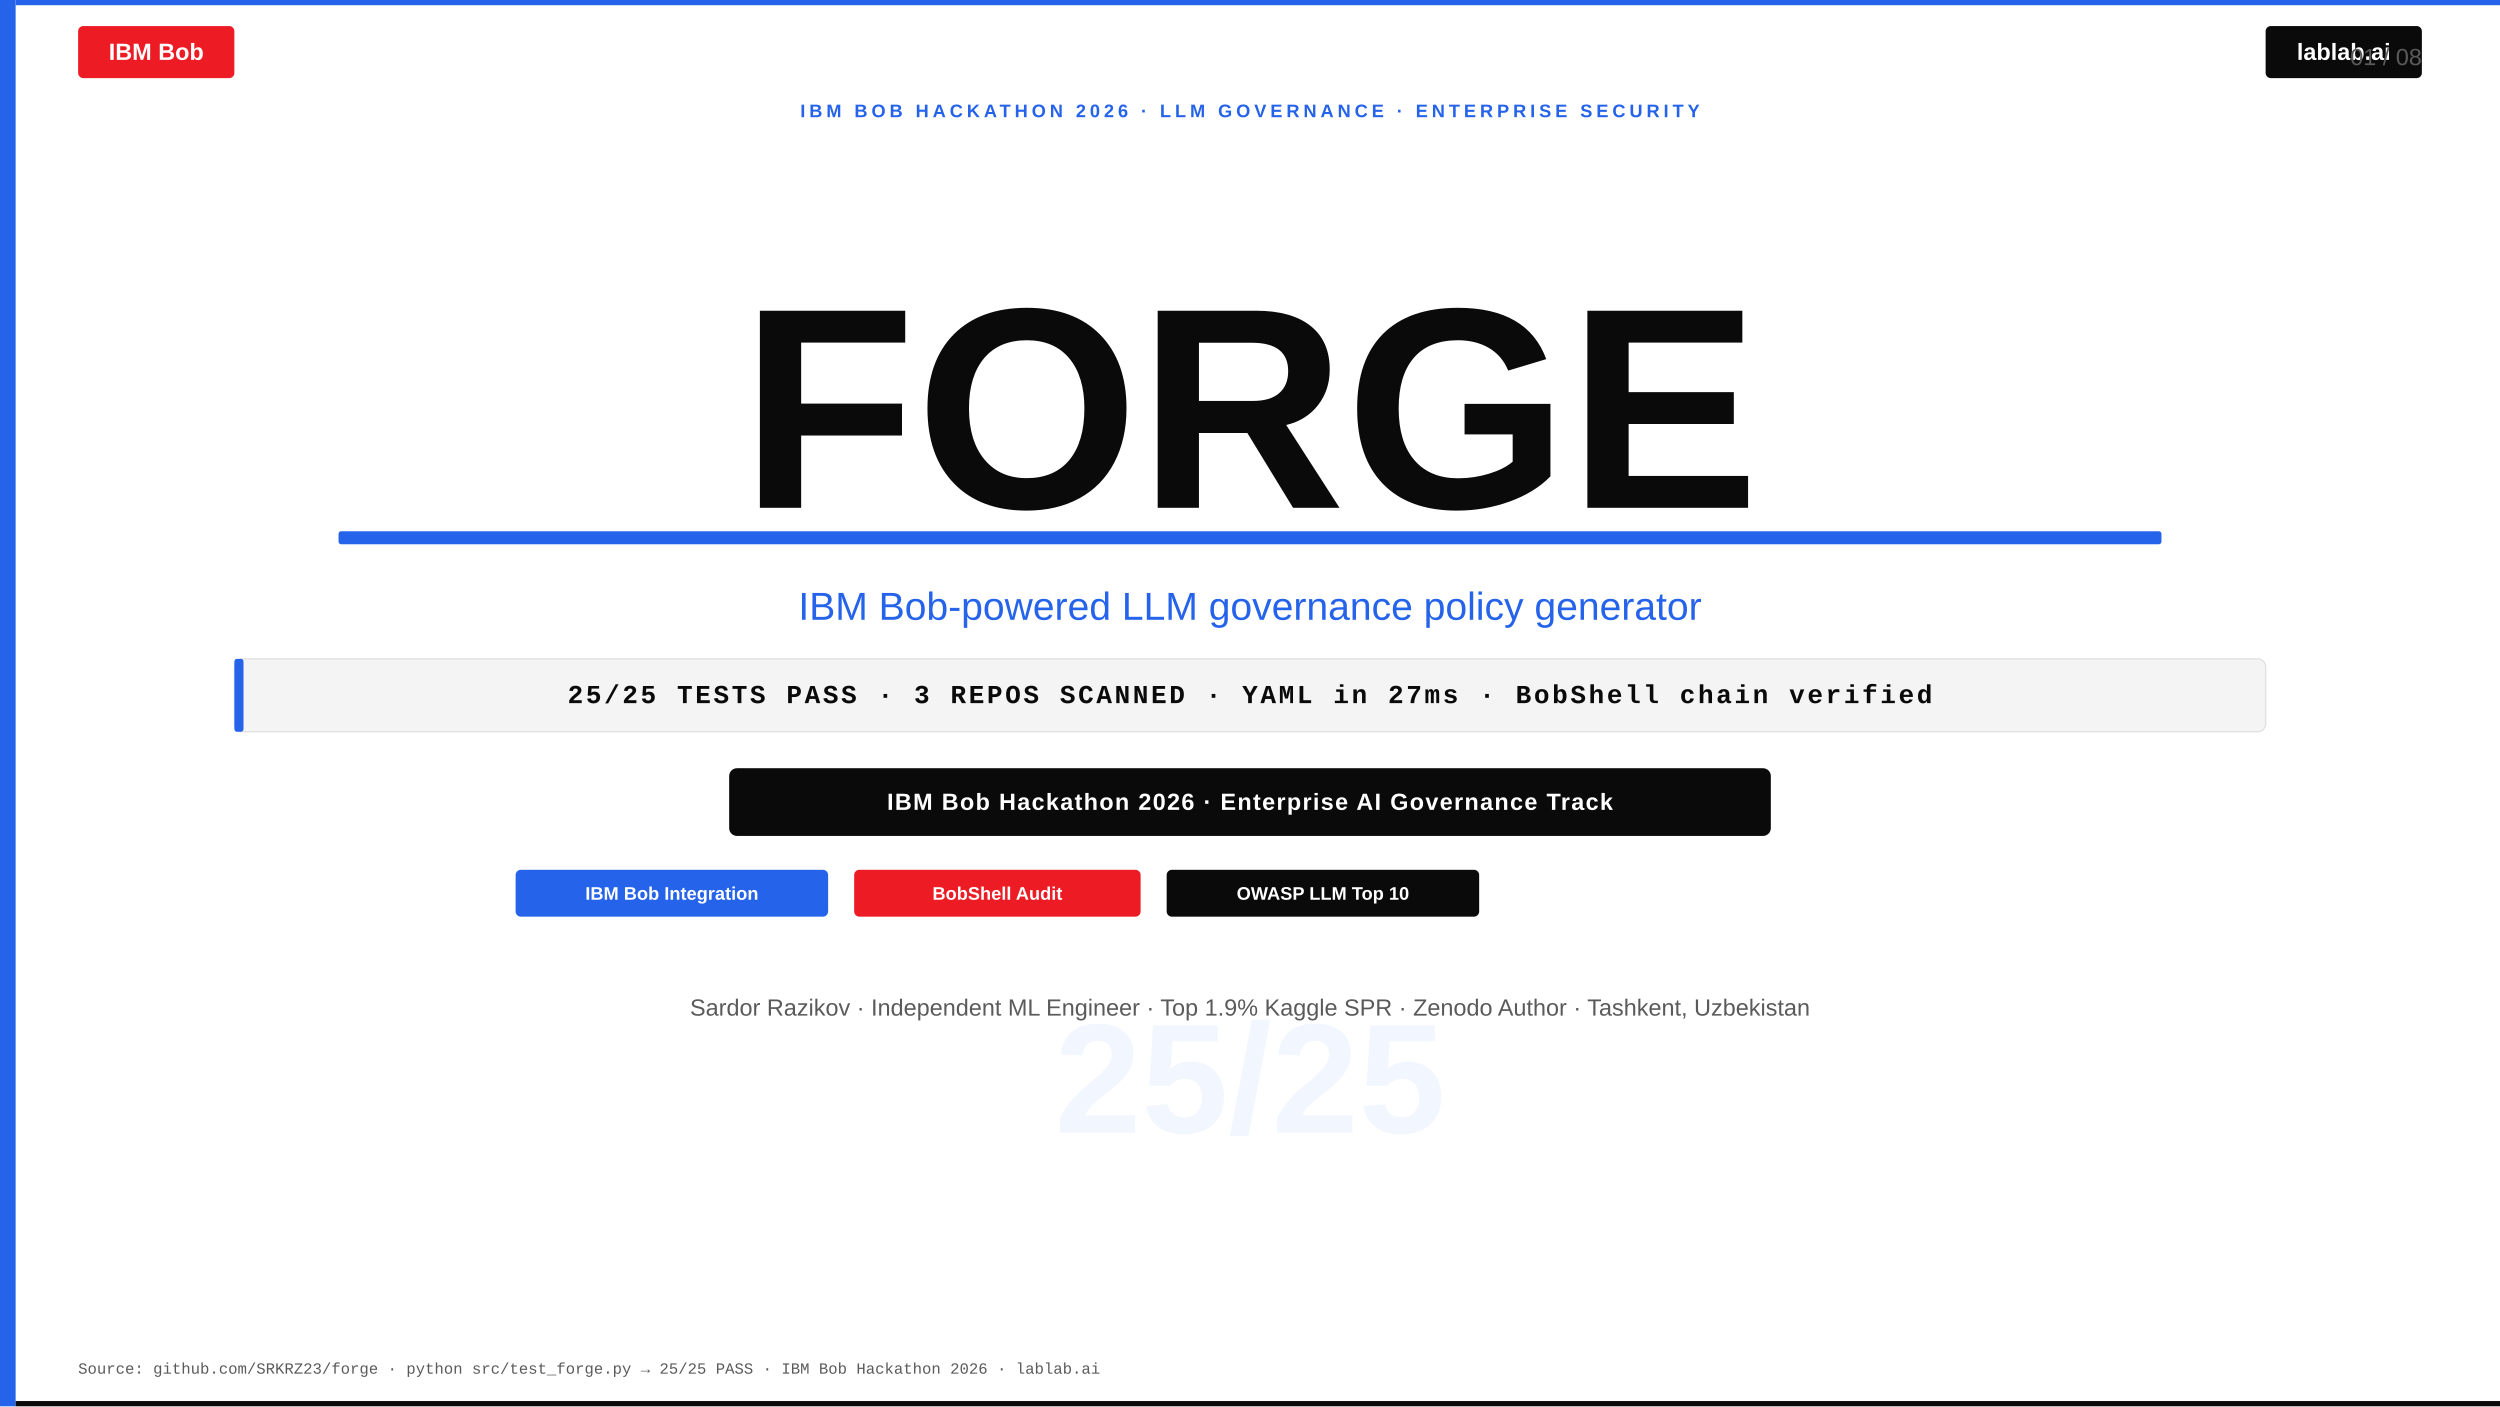
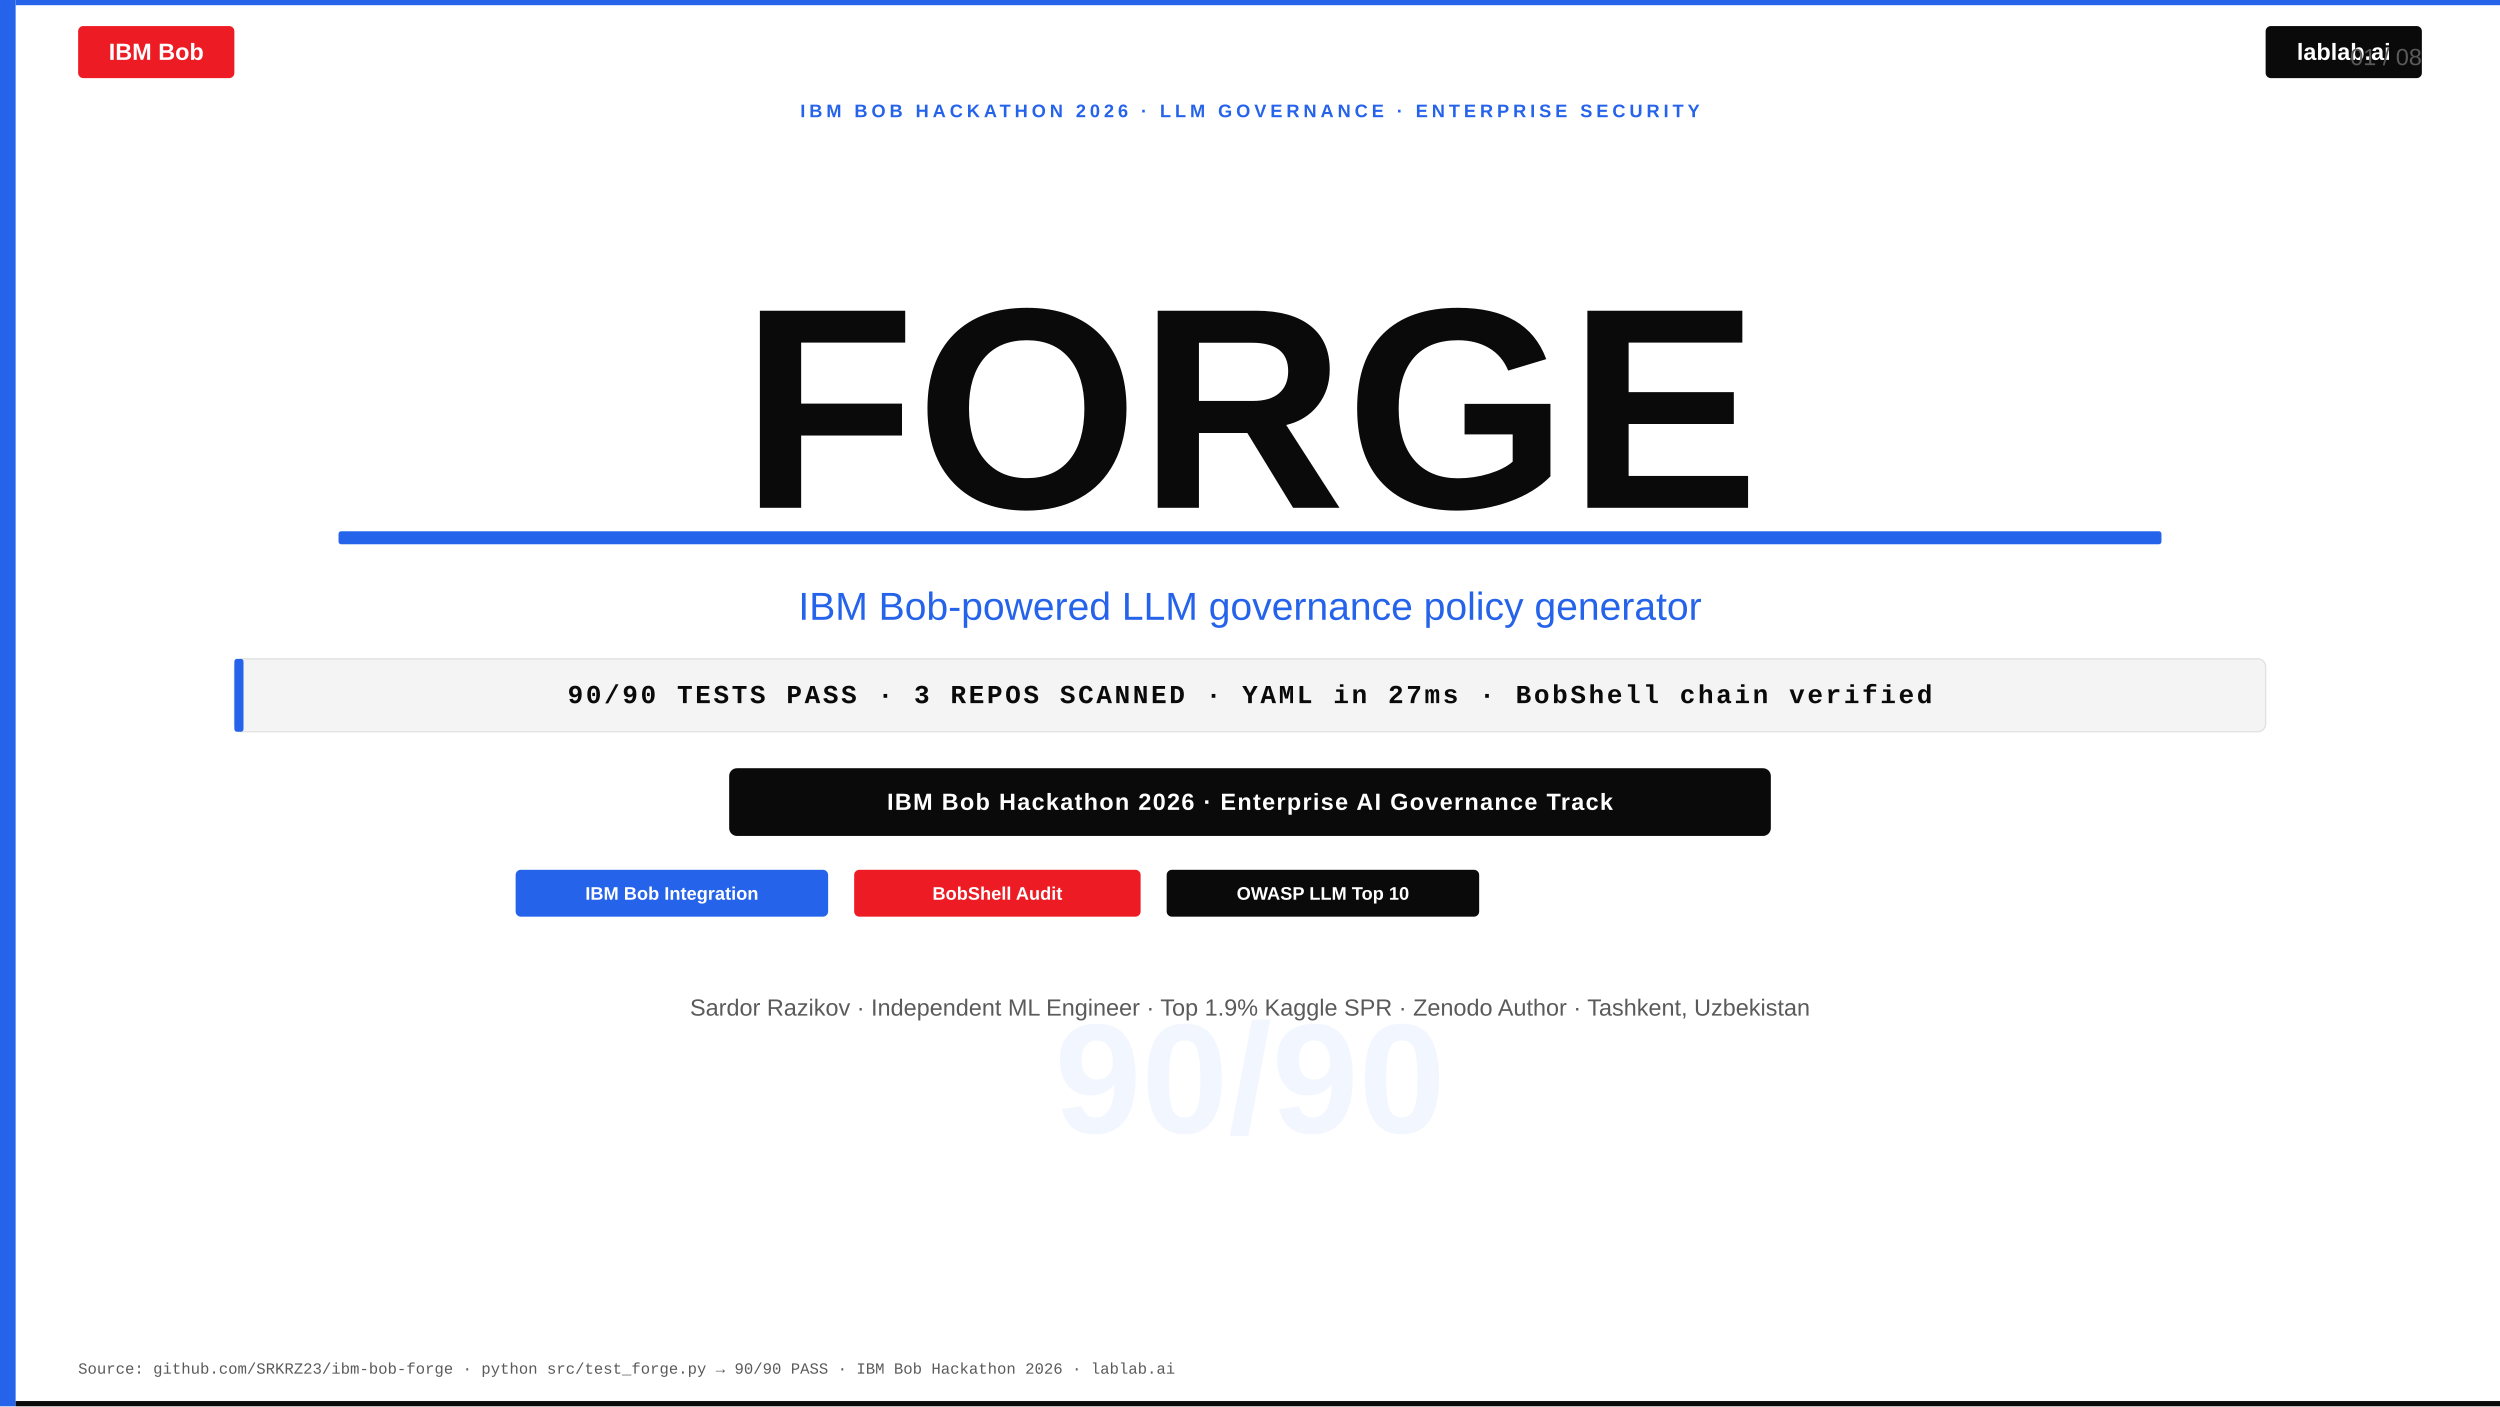
<svg xmlns="http://www.w3.org/2000/svg" width="1920" height="1080" viewBox="0 0 1920 1080">
  <rect width="1920" height="1080" fill="#FFFFFF" />
  <rect x="0" y="0" width="12" height="1080" fill="#2563EB" />
  <rect x="12" y="0" width="1908" height="4" fill="#2563EB" />
  <rect x="12" y="1076" width="1908" height="4" fill="#0A0A0A" />
  <rect x="60" y="20" width="120" height="40" fill="#ED1C24" rx="4" />
  <text x="120" y="46" font-family="Arial, Helvetica, sans-serif" font-size="18" font-weight="700" fill="#FFFFFF" text-anchor="middle">IBM Bob</text>
  <rect x="1740" y="20" width="120" height="40" fill="#0A0A0A" rx="4" />
  <text x="1800" y="46" font-family="Arial, Helvetica, sans-serif" font-size="18" font-weight="700" fill="#FFFFFF" text-anchor="middle">lablab.ai</text>
  <text x="1860" y="50" font-family="Arial, Helvetica, sans-serif" font-size="18" fill="#5A5A5A" text-anchor="end">01 / 08</text>
  <text x="960" y="90" font-family="Arial, Helvetica, sans-serif" font-size="14" font-weight="700" fill="#2563EB" text-anchor="middle" letter-spacing="3">IBM BOB HACKATHON 2026 · LLM GOVERNANCE · ENTERPRISE SECURITY</text>
  <text x="960" y="390" font-family="Arial Black, Impact, Arial, Helvetica, sans-serif" font-size="220" font-weight="900" fill="#0A0A0A" text-anchor="middle">FORGE</text>
  <rect x="260" y="408" width="1400" height="10" fill="#2563EB" rx="2" />
  <text x="960" y="476" font-family="Arial, Helvetica, sans-serif" font-size="30" font-weight="400" fill="#2563EB" text-anchor="middle">IBM Bob-powered LLM governance policy generator</text>
  <rect x="180" y="506" width="1560" height="56" fill="#F4F4F4" rx="6" stroke="#E0E0E0" stroke-width="1" />
  <rect x="180" y="506" width="7" height="56" fill="#2563EB" rx="2" />
-   <text x="960" y="540" font-family="Courier New, monospace" font-size="20" font-weight="700" fill="#0A0A0A" text-anchor="middle" letter-spacing="2">25/25 TESTS PASS · 3 REPOS SCANNED · YAML in 27ms · BobShell chain verified</text>
+   <text x="960" y="540" font-family="Courier New, monospace" font-size="20" font-weight="700" fill="#0A0A0A" text-anchor="middle" letter-spacing="2">90/90 TESTS PASS · 3 REPOS SCANNED · YAML in 27ms · BobShell chain verified</text>
  <rect x="560" y="590" width="800" height="52" fill="#0A0A0A" rx="6" />
  <text x="960" y="622" font-family="Arial, Helvetica, sans-serif" font-size="18" font-weight="700" fill="#FFFFFF" text-anchor="middle" letter-spacing="1">IBM Bob Hackathon 2026 · Enterprise AI Governance Track</text>
  <rect x="396" y="668" width="240" height="36" fill="#2563EB" rx="4" />
  <text x="516" y="691" font-family="Arial, Helvetica, sans-serif" font-size="14" font-weight="700" fill="#FFFFFF" text-anchor="middle">IBM Bob Integration</text>
  <rect x="656" y="668" width="220" height="36" fill="#ED1C24" rx="4" />
  <text x="766" y="691" font-family="Arial, Helvetica, sans-serif" font-size="14" font-weight="700" fill="#FFFFFF" text-anchor="middle">BobShell Audit</text>
  <rect x="896" y="668" width="240" height="36" fill="#0A0A0A" rx="4" />
  <text x="1016" y="691" font-family="Arial, Helvetica, sans-serif" font-size="14" font-weight="700" fill="#FFFFFF" text-anchor="middle">OWASP LLM Top 10</text>
-   <text x="960" y="870" font-family="Arial Black, Arial, Helvetica, sans-serif" font-size="120" font-weight="900" fill="#2563EB" text-anchor="middle" opacity="0.06">25/25</text>
+   <text x="960" y="870" font-family="Arial Black, Arial, Helvetica, sans-serif" font-size="120" font-weight="900" fill="#2563EB" text-anchor="middle" opacity="0.06">90/90</text>
  <text x="960" y="780" font-family="Arial, Helvetica, sans-serif" font-size="18" fill="#5A5A5A" text-anchor="middle">Sardor Razikov · Independent ML Engineer · Top 1.9% Kaggle SPR · Zenodo Author · Tashkent, Uzbekistan</text>
-   <text x="60" y="1055" font-family="Courier New, monospace" font-size="12" fill="#5A5A5A">Source: github.com/SRKRZ23/forge · python src/test_forge.py → 25/25 PASS · IBM Bob Hackathon 2026 · lablab.ai</text>
+   <text x="60" y="1055" font-family="Courier New, monospace" font-size="12" fill="#5A5A5A">Source: github.com/SRKRZ23/ibm-bob-forge · python src/test_forge.py → 90/90 PASS · IBM Bob Hackathon 2026 · lablab.ai</text>
</svg>
